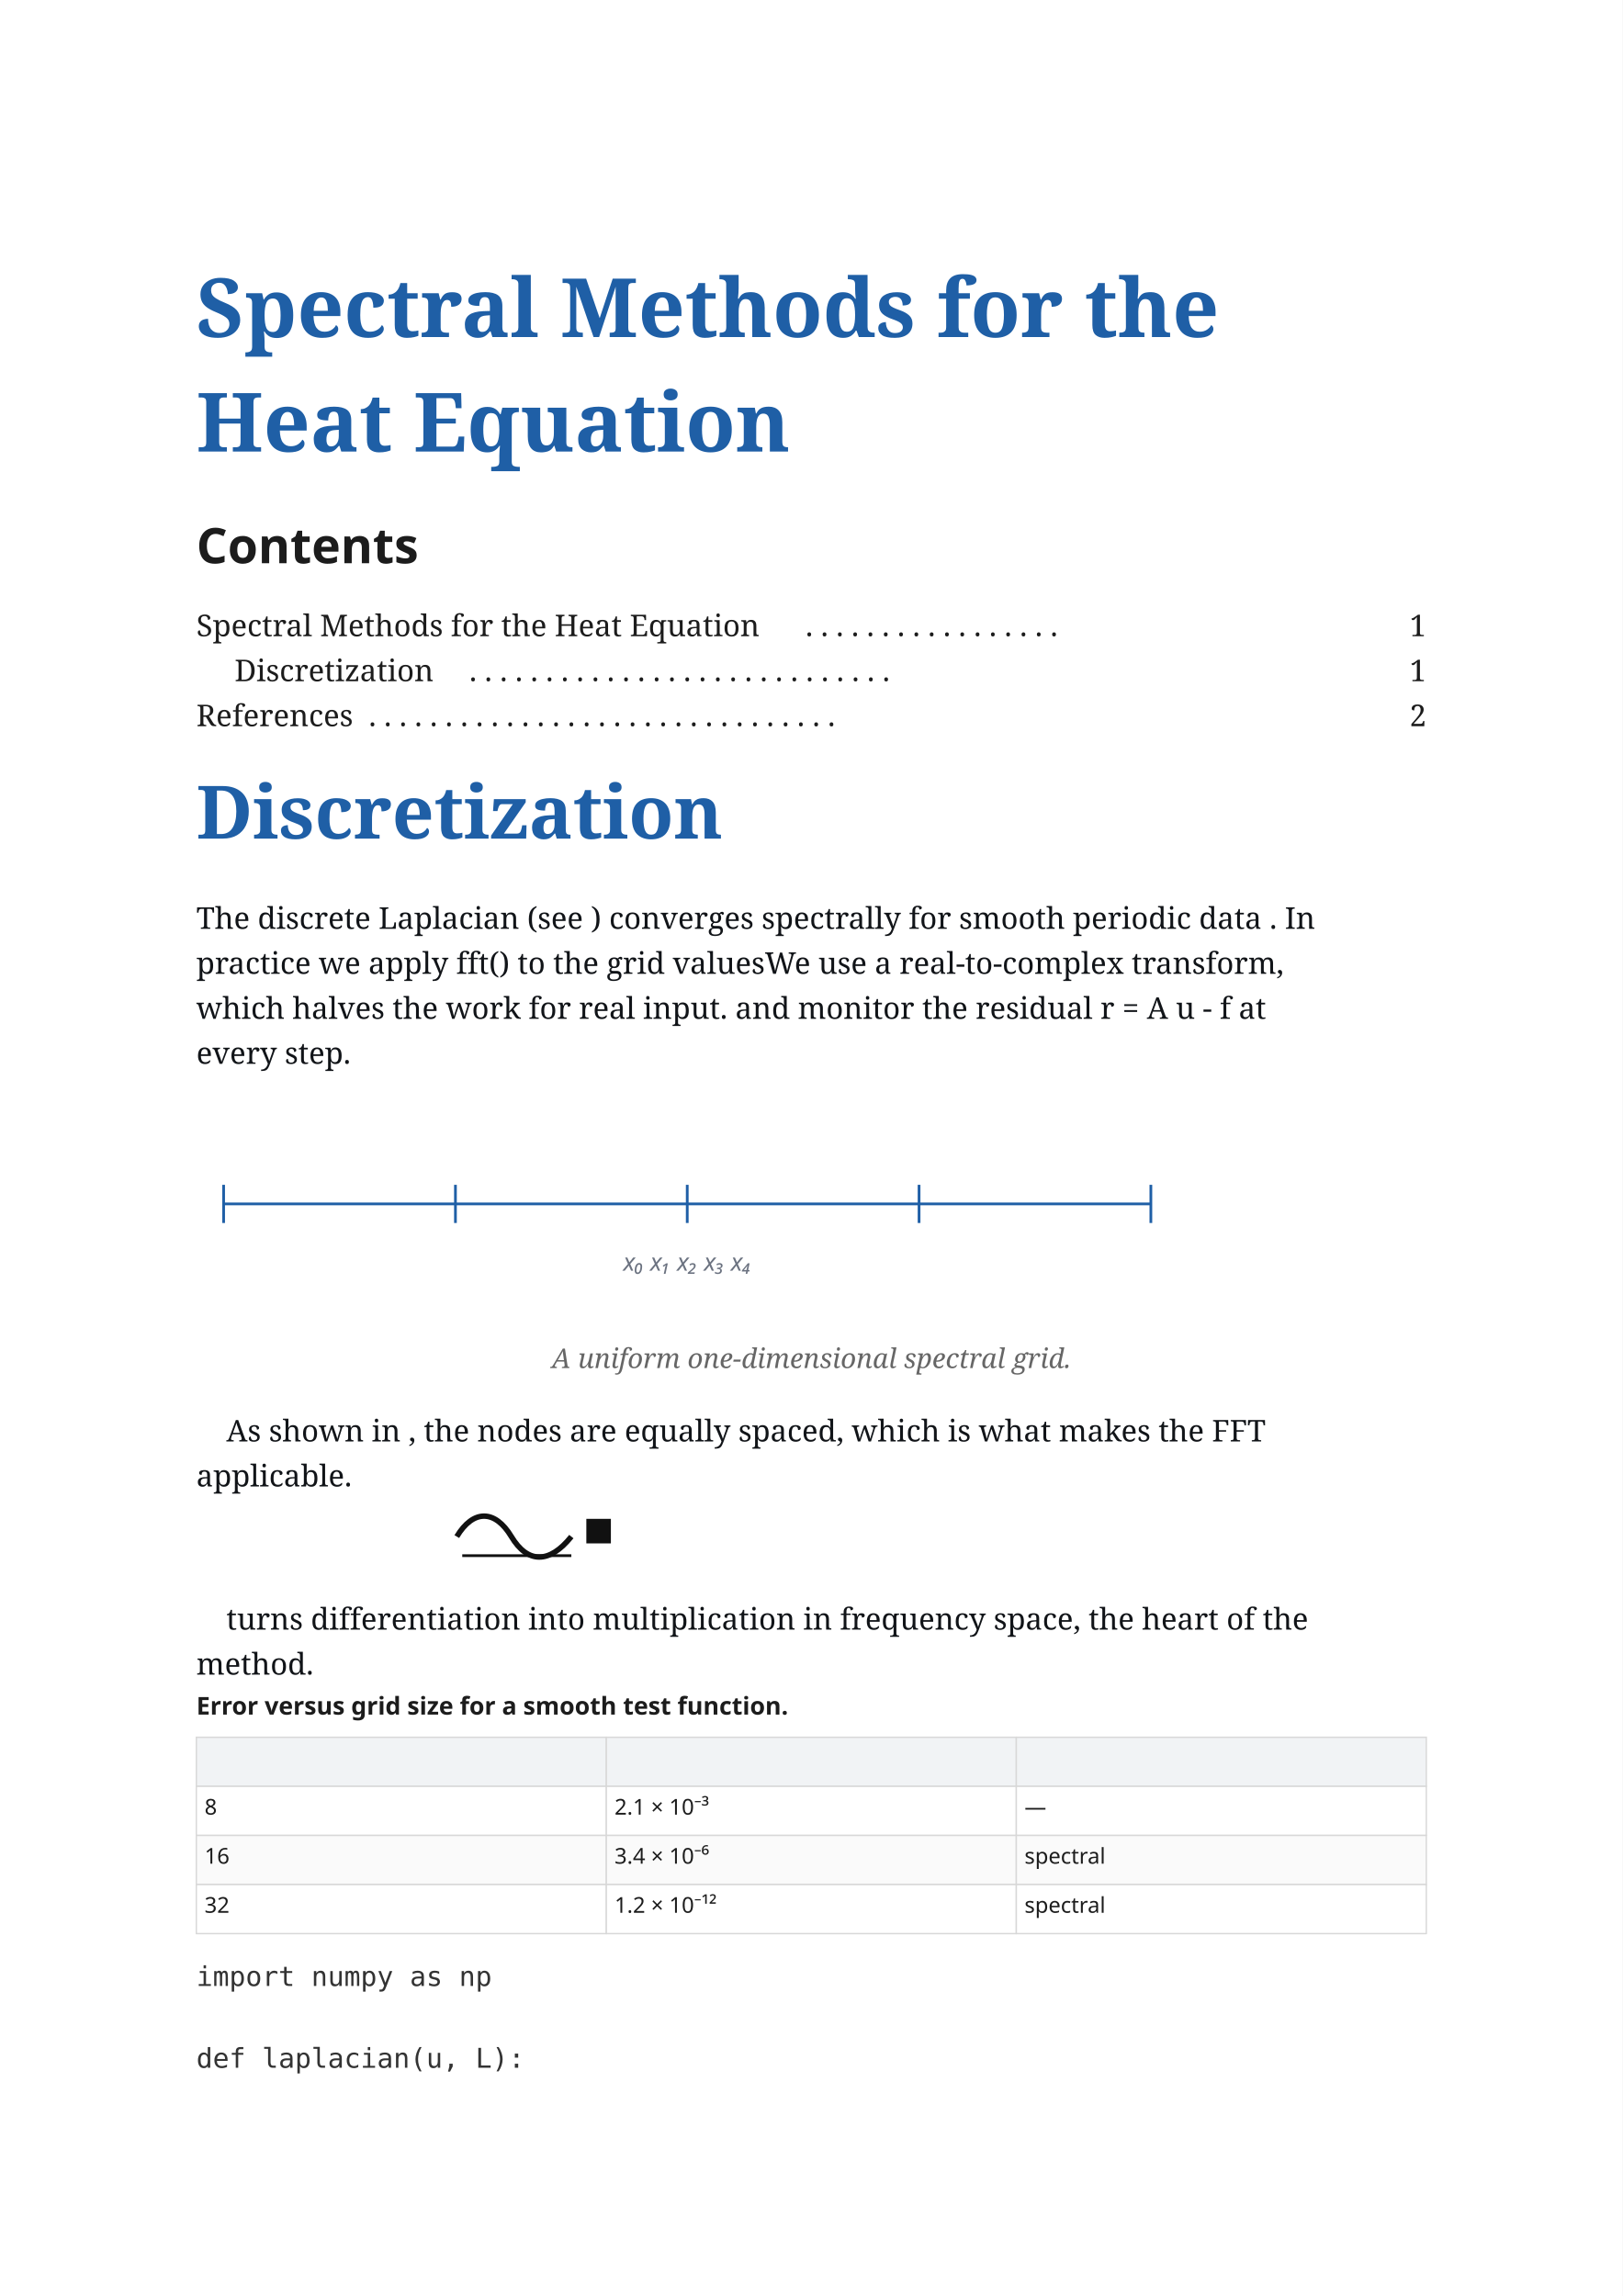
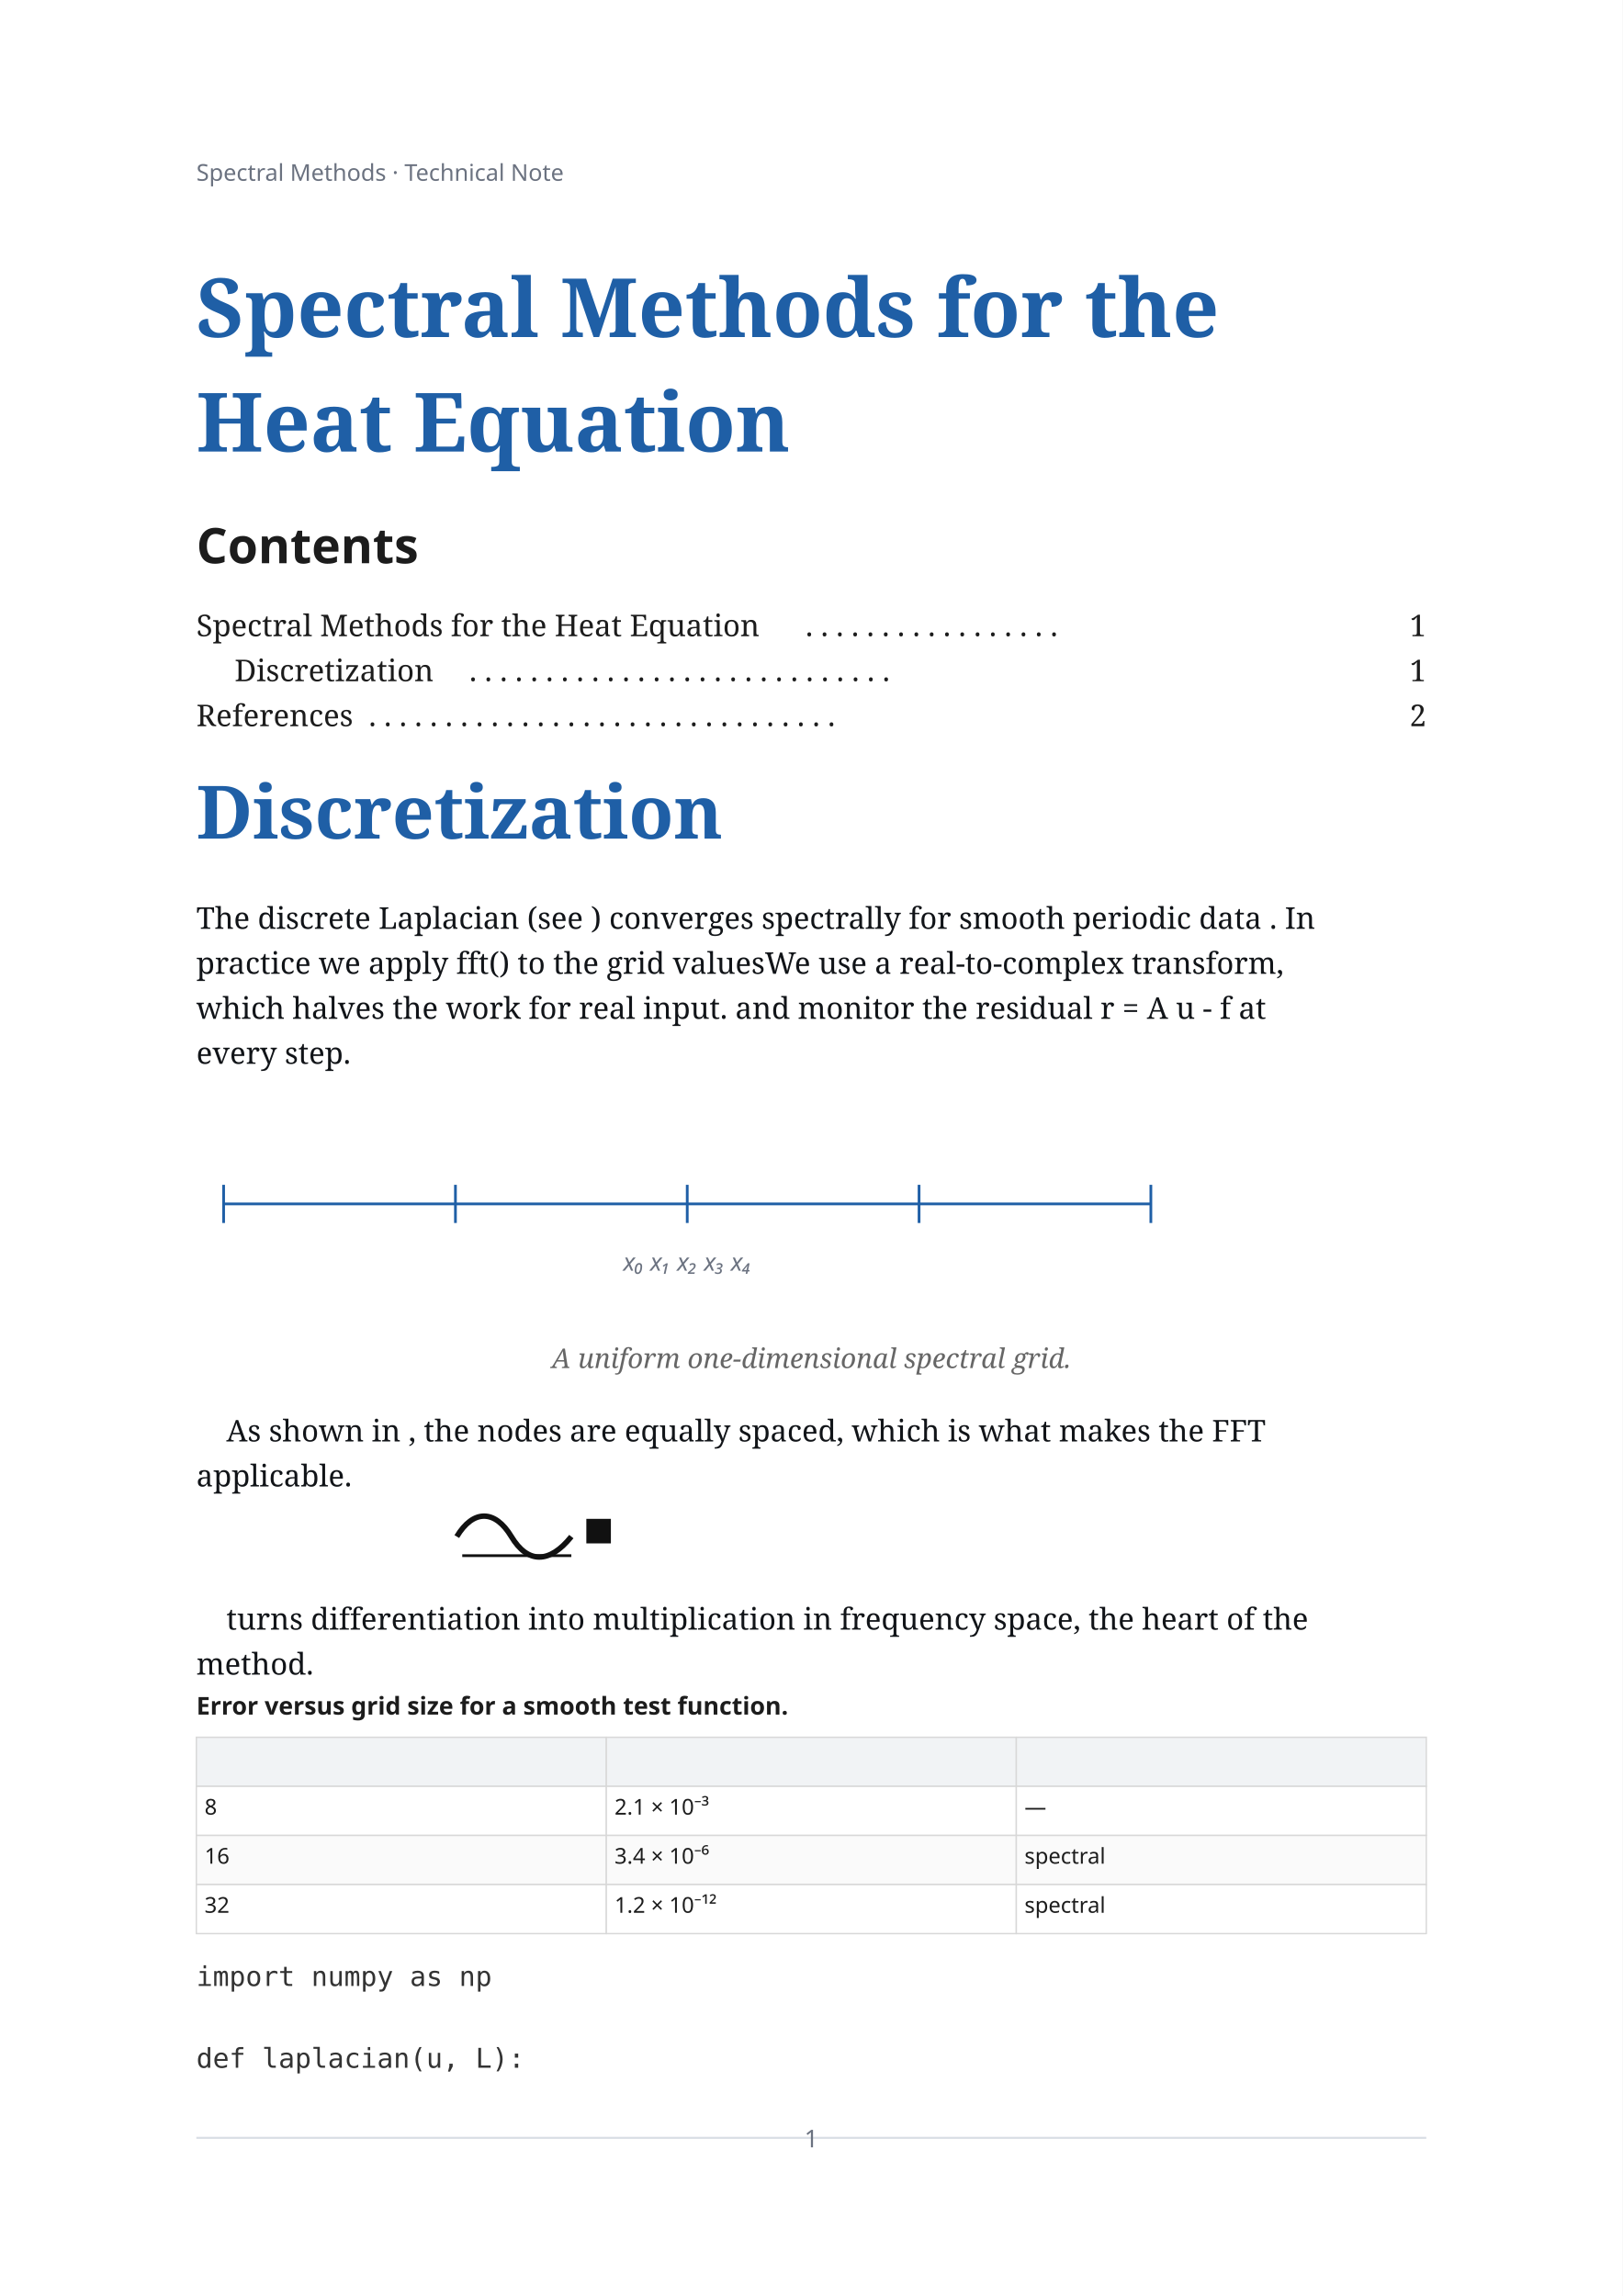
<svg xmlns="http://www.w3.org/2000/svg" width="595" height="842" viewBox="0 0 595 842">
  <rect width="100%" height="100%" fill="white" />
  <text x="72" y="123.6" text-anchor="start" style="font-family:serif;font-size:30px;fill:#1f5fa6;font-weight:bold">Spectral Methods for the</text>
  <text x="72" y="165.6" text-anchor="start" style="font-family:serif;font-size:30px;fill:#1f5fa6;font-weight:bold">Heat Equation</text>
  <text x="72" y="206.56" text-anchor="start" style="font-family:sans-serif;font-size:18px;fill:#1c1c1c;font-weight:bold">Contents</text>
  <text x="72" y="233.32" text-anchor="start" style="font-family:serif;font-size:11px;fill:#1c1c1c">Spectral Methods for the Heat Equation</text>
  <text x="295.36" y="233.32" text-anchor="start" style="font-family:serif;font-size:11px;fill:#1c1c1c"> . . . . . . . . . . . . . . . . .</text>
  <text x="523" y="233.32" text-anchor="end" style="font-family:serif;font-size:11px;fill:#1c1c1c">1</text>
  <text x="86" y="249.82" text-anchor="start" style="font-family:serif;font-size:11px;fill:#1c1c1c">Discretization</text>
  <text x="172.08" y="249.82" text-anchor="start" style="font-family:serif;font-size:11px;fill:#1c1c1c"> . . . . . . . . . . . . . . . . . . . . . . . . . . . .</text>
  <text x="523" y="249.82" text-anchor="end" style="font-family:serif;font-size:11px;fill:#1c1c1c">1</text>
  <text x="72" y="266.32" text-anchor="start" style="font-family:serif;font-size:11px;fill:#1c1c1c">References</text>
  <text x="135.2" y="266.32" text-anchor="start" style="font-family:serif;font-size:11px;fill:#1c1c1c"> . . . . . . . . . . . . . . . . . . . . . . . . . . . . . . .</text>
  <text x="523" y="266.32" text-anchor="end" style="font-family:serif;font-size:11px;fill:#1c1c1c">2</text>
  <text x="72" y="307.54" text-anchor="start" style="font-family:serif;font-size:27px;fill:#1f5fa6;font-weight:bold">Discretization</text>
  <text x="72" y="340.62" text-anchor="start" textLength="451" lengthAdjust="spacing" style="font-family:serif;font-size:11px;fill:#111418">The discrete Laplacian (see ) converges spectrally for smooth periodic data . In</text>
  <text x="72" y="357.12" text-anchor="start" textLength="451" lengthAdjust="spacing" style="font-family:serif;font-size:11px;fill:#111418">practice we apply fft() to the grid valuesWe use a real-to-complex transform,</text>
  <text x="72" y="373.62" text-anchor="start" textLength="451" lengthAdjust="spacing" style="font-family:serif;font-size:11px;fill:#111418">which halves the work for real input. and monitor the residual r = A u - f at</text>
  <text x="72" y="390.12" text-anchor="start" style="font-family:serif;font-size:11px;fill:#111418">every step.</text>
  <g transform="translate(72,396.5)">
    <g>
      <line x1="10" y1="45" x2="350" y2="45" stroke="#1f5fa6" stroke-width="1" />
      <line x1="10" y1="38" x2="10" y2="52" stroke="#1f5fa6" stroke-width="1" />
      <line x1="95" y1="38" x2="95" y2="52" stroke="#1f5fa6" stroke-width="1" />
      <line x1="180" y1="38" x2="180" y2="52" stroke="#1f5fa6" stroke-width="1" />
      <line x1="265" y1="38" x2="265" y2="52" stroke="#1f5fa6" stroke-width="1" />
      <line x1="350" y1="38" x2="350" y2="52" stroke="#1f5fa6" stroke-width="1" />
      <text y="66" text-anchor="middle" dominant-baseline="central" style="font-family:sans-serif;font-size:9px;fill:#6b7280;font-style:italic">
        <tspan x="180">x₀ x₁ x₂ x₃ x₄</tspan>
      </text>
    </g>
  </g>
  <text x="297.5" y="501.7" text-anchor="middle" style="font-family:serif;font-size:10px;fill:#666;font-style:italic">A uniform one-dimensional spectral grid.</text>
  <text x="83" y="528.62" text-anchor="start" textLength="440" lengthAdjust="spacing" style="font-family:serif;font-size:11px;fill:#111418">As shown in , the nodes are equally spaced, which is what makes the FFT</text>
  <text x="72" y="545.12" text-anchor="start" style="font-family:serif;font-size:11px;fill:#111418">applicable.</text>
  <svg x="165.5" y="551.5" width="264" height="24" viewBox="0 0 264 24" preserveAspectRatio="xMidYMid meet" role="img" focusable="false" color="#111" data-framegraph-math="true">
    <g data-mml-node="math">
      <path d="M2 12 C 8 2, 16 2, 22 12 S 36 22, 44 12" fill="none" stroke="#111" stroke-width="2" />
      <path d="M50 6 H 58 V 14 H 50 Z" fill="#111" stroke="#111" />
      <path d="M4 19 H 44" fill="none" stroke="#111" stroke-width="1" />
    </g>
  </svg>
  <text x="83" y="597.62" text-anchor="start" textLength="440" lengthAdjust="spacing" style="font-family:serif;font-size:11px;fill:#111418">turns differentiation into multiplication in frequency space, the heart of the</text>
  <text x="72" y="614.12" text-anchor="start" style="font-family:serif;font-size:11px;fill:#111418">method.</text>
  <text x="72" y="628.78" text-anchor="start" style="font-family:sans-serif;font-size:9px;fill:#1c1c1c;font-weight:bold">Error versus grid size for a smooth test function.</text>
  <rect x="72" y="637.1" width="150.333" height="18" fill="#f1f3f5" stroke="#d8d8d8" stroke-width="0.5" />
  <rect x="222.333" y="637.1" width="150.333" height="18" fill="#f1f3f5" stroke="#d8d8d8" stroke-width="0.5" />
  <rect x="372.667" y="637.1" width="150.333" height="18" fill="#f1f3f5" stroke="#d8d8d8" stroke-width="0.5" />
  <rect x="72" y="655.1" width="150.333" height="18" fill="#ffffff" stroke="#d8d8d8" stroke-width="0.5" />
  <text x="75" y="665.46" text-anchor="start" style="font-family:sans-serif;font-size:8px;fill:#1c1c1c">8</text>
  <rect x="222.333" y="655.1" width="150.333" height="18" fill="#ffffff" stroke="#d8d8d8" stroke-width="0.5" />
  <text x="225.333" y="665.46" text-anchor="start" style="font-family:sans-serif;font-size:8px;fill:#1c1c1c">2.1 × 10⁻³</text>
  <rect x="372.667" y="655.1" width="150.333" height="18" fill="#ffffff" stroke="#d8d8d8" stroke-width="0.5" />
  <text x="375.667" y="665.46" text-anchor="start" style="font-family:sans-serif;font-size:8px;fill:#1c1c1c">—</text>
  <rect x="72" y="673.1" width="150.333" height="18" fill="#fafafa" stroke="#d8d8d8" stroke-width="0.5" />
  <text x="75" y="683.46" text-anchor="start" style="font-family:sans-serif;font-size:8px;fill:#1c1c1c">16</text>
  <rect x="222.333" y="673.1" width="150.333" height="18" fill="#fafafa" stroke="#d8d8d8" stroke-width="0.5" />
  <text x="225.333" y="683.46" text-anchor="start" style="font-family:sans-serif;font-size:8px;fill:#1c1c1c">3.4 × 10⁻⁶</text>
  <rect x="372.667" y="673.1" width="150.333" height="18" fill="#fafafa" stroke="#d8d8d8" stroke-width="0.5" />
  <text x="375.667" y="683.46" text-anchor="start" style="font-family:sans-serif;font-size:8px;fill:#1c1c1c">spectral</text>
  <rect x="72" y="691.1" width="150.333" height="18" fill="#ffffff" stroke="#d8d8d8" stroke-width="0.5" />
  <text x="75" y="701.46" text-anchor="start" style="font-family:sans-serif;font-size:8px;fill:#1c1c1c">32</text>
  <rect x="222.333" y="691.1" width="150.333" height="18" fill="#ffffff" stroke="#d8d8d8" stroke-width="0.5" />
  <text x="225.333" y="701.46" text-anchor="start" style="font-family:sans-serif;font-size:8px;fill:#1c1c1c">1.2 × 10⁻¹²</text>
  <rect x="372.667" y="691.1" width="150.333" height="18" fill="#ffffff" stroke="#d8d8d8" stroke-width="0.5" />
  <text x="375.667" y="701.46" text-anchor="start" style="font-family:sans-serif;font-size:8px;fill:#1c1c1c">spectral</text>
  <text x="72" y="728.3" text-anchor="start" style="font-family:monospace;font-size:10px;fill:#333">import numpy as np</text>
  <text x="72" y="758.3" text-anchor="start" style="font-family:monospace;font-size:10px;fill:#333">def laplacian(u, L):</text>
+   <text y="63" text-anchor="start" dominant-baseline="central" style="font-family:sans-serif;font-size:8.5px;fill:#6b7280">
+     <tspan x="72">Spectral Methods · Technical Note</tspan>
+   </text>
+   <line x1="72" y1="784" x2="523" y2="784" stroke="#d9dee5" stroke-width="0.75" />
+   <text y="784" text-anchor="middle" dominant-baseline="central" style="font-family:sans-serif;font-size:9px;fill:#6b7280">
+     <tspan x="297.5">1</tspan>
+   </text>
</svg>
